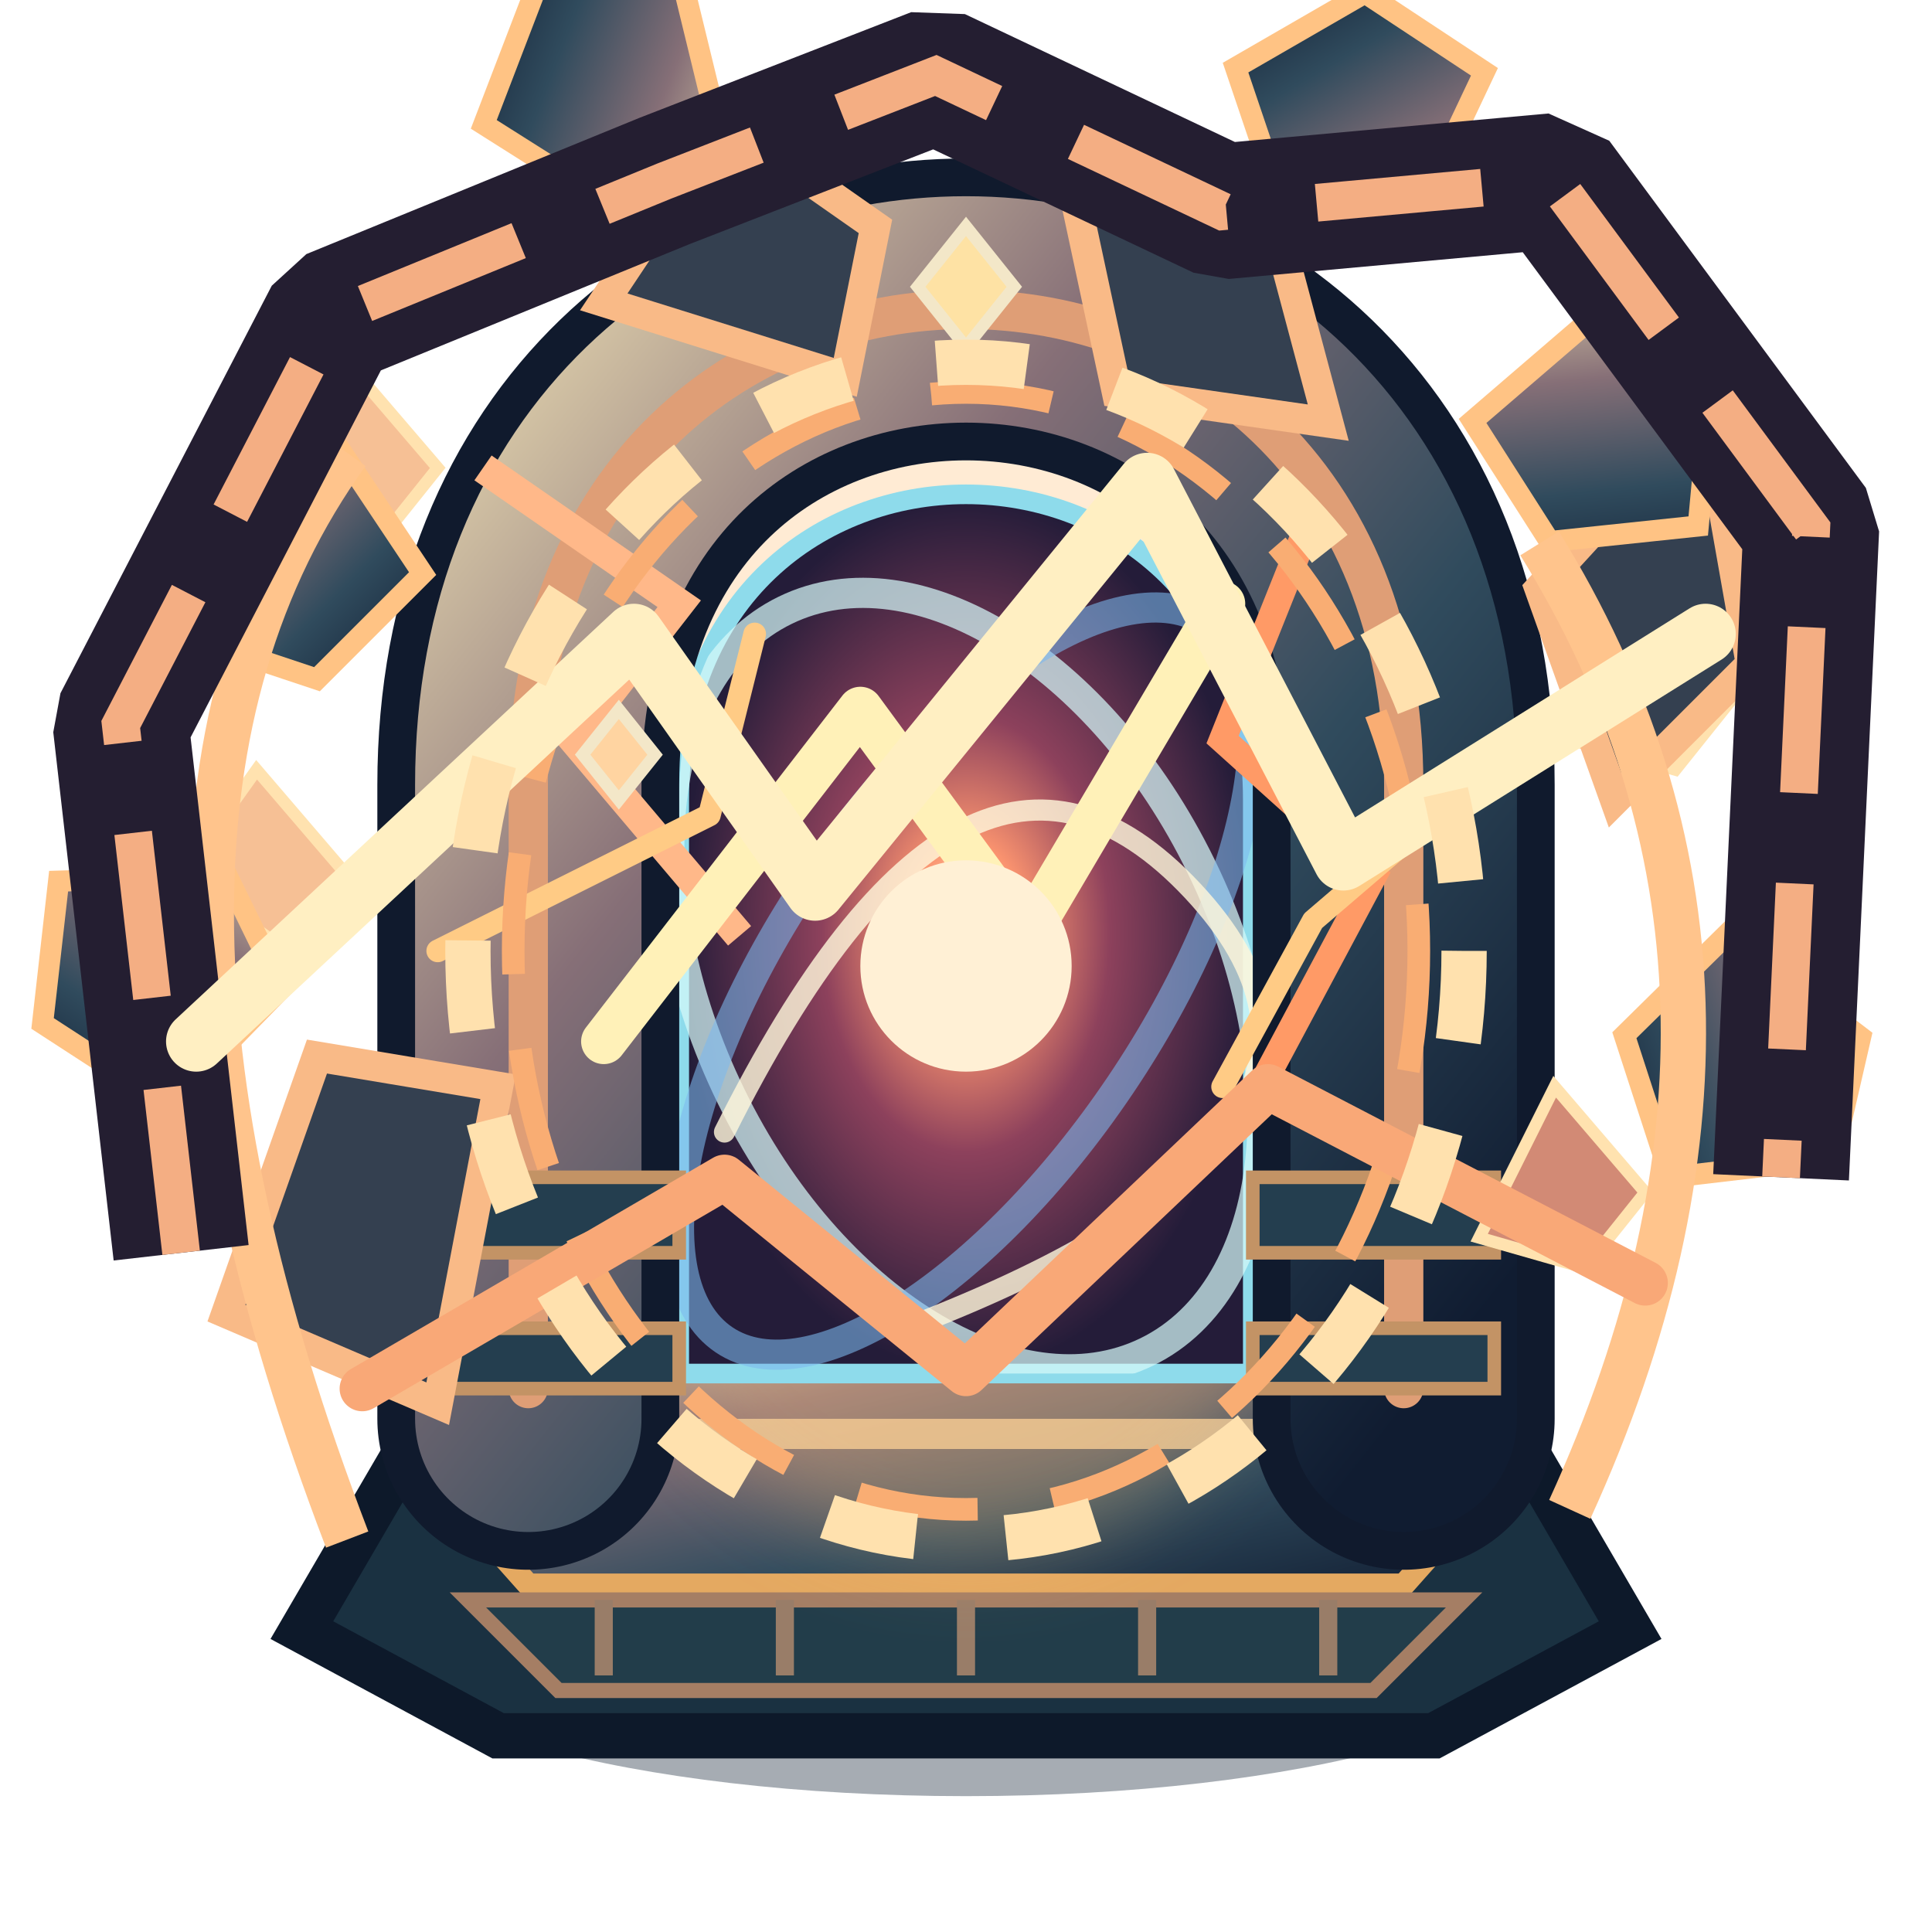
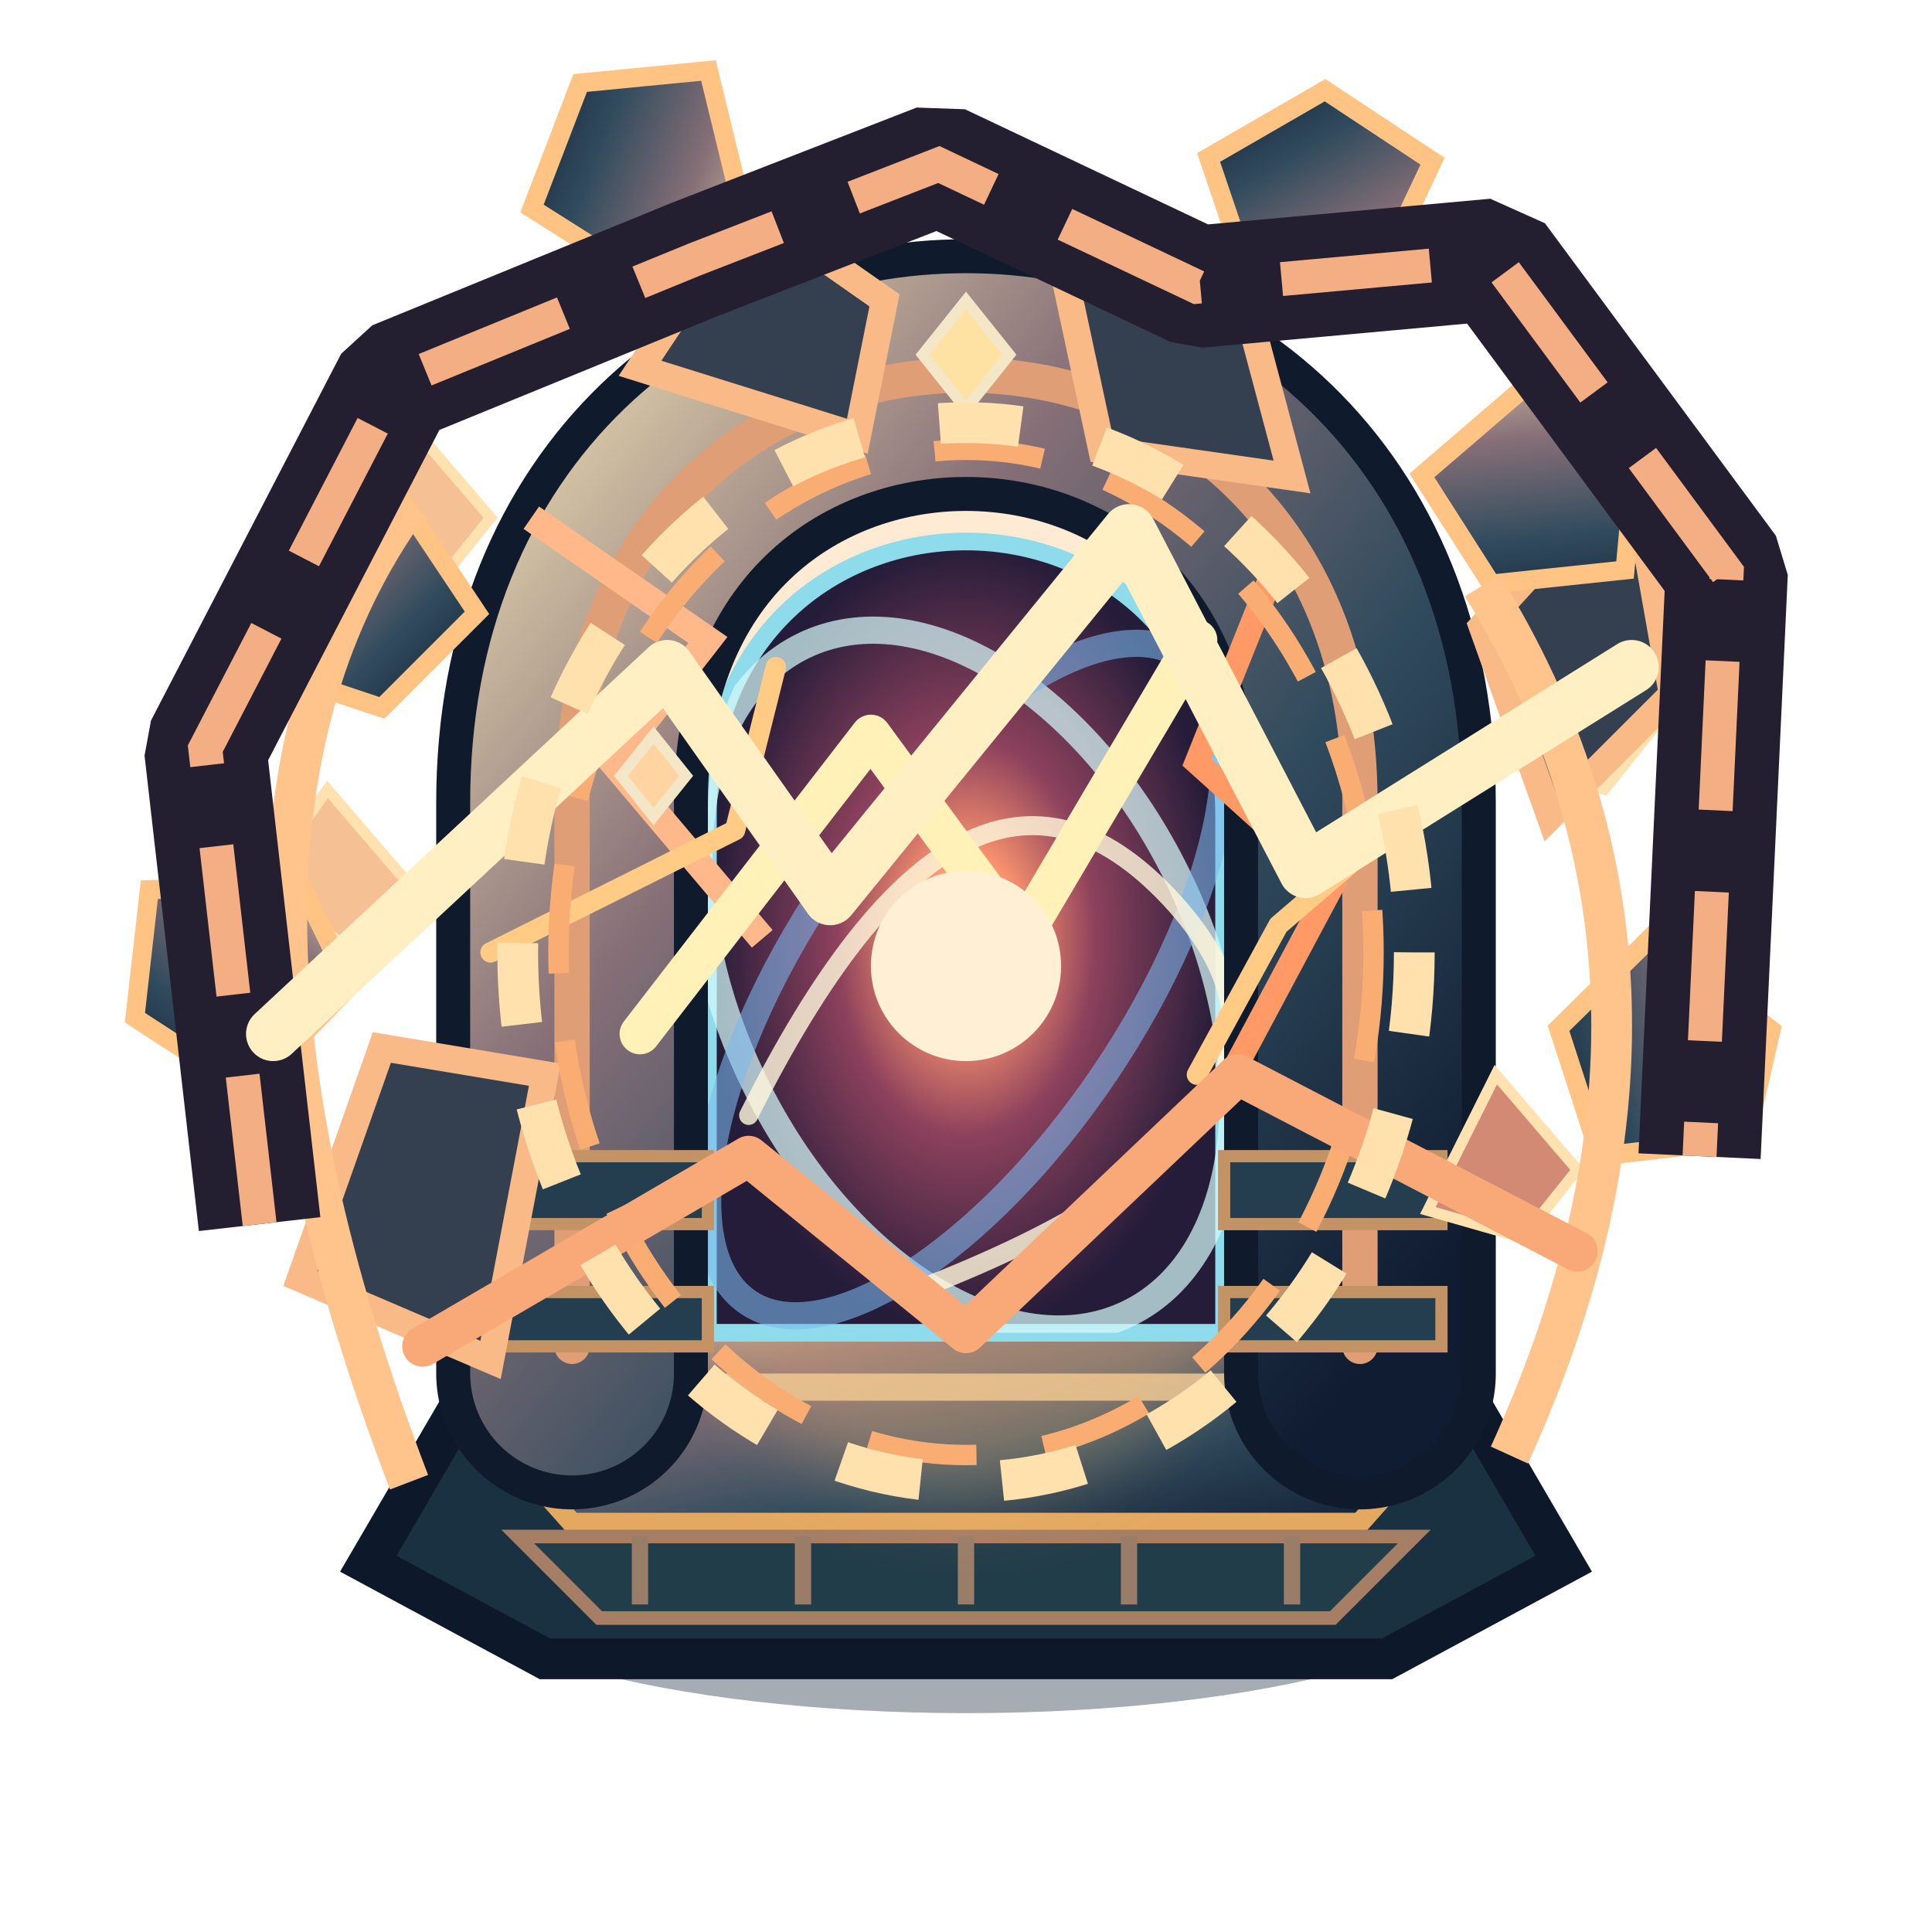
<svg xmlns="http://www.w3.org/2000/svg" viewBox="0 0 128 128" width="128" height="128" fill="none" role="img" aria-label="b5">
  <defs>
    <linearGradient id="iron" x2="1" y2="1">
      <stop stop-color="#ddceaa" />
      <stop offset=".32" stop-color="#866f77" />
      <stop offset=".65" stop-color="#304b5d" />
      <stop offset="1" stop-color="#101c31" />
    </linearGradient>
    <linearGradient id="edge" x2="0" y2="1">
      <stop stop-color="#f6d69f" />
      <stop offset=".46" stop-color="#c78e57" />
      <stop offset="1" stop-color="#534256" />
    </linearGradient>
    <radialGradient id="heart">
      <stop stop-color="#d0fff6" />
      <stop offset=".22" stop-color="#83dbe9" />
      <stop offset=".58" stop-color="#4f5ed2" />
      <stop offset="1" stop-color="#1a214b" />
    </radialGradient>
    <radialGradient id="abyss">
      <stop stop-color="#fff0c7" />
      <stop offset=".21" stop-color="#fa936f" />
      <stop offset=".5" stop-color="#8d415c" />
      <stop offset="1" stop-color="#241c39" />
    </radialGradient>
    <radialGradient id="courier">
      <stop stop-color="#eafffc" />
      <stop offset=".28" stop-color="#77f2d6" />
      <stop offset=".62" stop-color="#257f9b" />
      <stop offset="1" stop-color="#182c4c" />
    </radialGradient>
    <filter id="halo" x="-80%" y="-80%" width="260%" height="260%">
      <feGaussianBlur stdDeviation="2.7" />
    </filter>
    <filter id="soft" x="-50%" y="-50%" width="200%" height="200%">
      <feGaussianBlur stdDeviation="1.2" />
    </filter>
    <clipPath id="gateway">
      <path d="M45 91V53C45 26 83 26 83 53V91Z" />
    </clipPath>
  </defs>
-   <ellipse cx="64" cy="108" rx="40" ry="11" fill="#07192b" opacity=".36" />
-   <path d="M27 96L38 87H90L101 96 108 108 95 115H33L20 108Z" fill="#1a3141" stroke="#0d192a" stroke-width="3" />
-   <path d="M27 96L38 88H90L101 96 93 105H35Z" fill="url(#iron)" stroke="#e4a961" stroke-width="1.5" />
-   <path d="M31 106H97L91 112H37Z" fill="#223d4a" stroke="#a57e64" stroke-width="1" />
-   <path d="M40 95H88" stroke="#f4d2a0" stroke-width="2" opacity=".8" />
-   <path d="M40 106v5" stroke="#997d68" stroke-width="1.2" />
-   <path d="M52 106v5" stroke="#997d68" stroke-width="1.2" />
-   <path d="M64 106v5" stroke="#997d68" stroke-width="1.2" />
-   <path d="M76 106v5" stroke="#997d68" stroke-width="1.2" />
-   <path d="M88 106v5" stroke="#997d68" stroke-width="1.2" />
-   <g opacity=".32" filter="url(#halo)">
-     <ellipse cx="64" cy="62" rx="29" ry="41" fill="#ffc077" />
-   </g>
-   <path d="M45 91V53C45 26 83 26 83 53V91Z" fill="url(#abyss)" stroke="#8edbeb" stroke-width="1.3" />
-   <g clip-path="url(#gateway)">
-     <ellipse cx="64" cy="65" rx="17.333" ry="27.333" transform="rotate(-26 64 65)" fill="none" stroke="#d5fafa" stroke-width="2" opacity=".72" />
-     <ellipse cx="64" cy="65" rx="12.333" ry="28.667" transform="rotate(34 64 65)" fill="none" stroke="#7cb9ee" stroke-width="2" opacity=".58" />
-     <path d="M48 75Q64 43 79 59T60 88" fill="none" stroke="#fff7da" stroke-width="1.4" stroke-linecap="round" stroke-linejoin="round" opacity=".82" />
-   </g>
-   <path d="M35 94V52C35 10 93 10 93 52V94" fill="none" stroke="#101a2d" stroke-width="20" stroke-linecap="round" />
-   <path d="M35 94V52C35 10 93 10 93 52V94" fill="none" stroke="url(#iron)" stroke-width="15" stroke-linecap="round" />
-   <path d="M35 92V52C35 10 93 10 93 52V92" fill="none" stroke="#df9e76" stroke-width="2.6" stroke-linecap="round" />
-   <path d="M29 78h16v5h-16zM29 88h16v4h-16z" fill="#243e4f" stroke="#c39365" stroke-width=".9" />
-   <path d="M83 78h16v5h-16zM83 88h16v4h-16z" fill="#243e4f" stroke="#c39365" stroke-width=".9" />
-   <path d="M64 15L67.2 19 64 23 60.8 19Z" fill="#fee2a4" stroke="#f3e7c8" stroke-width=".8" />
-   <path d="M32 31L45 40 38 49 49 62" fill="none" stroke="#ffb889" stroke-width="2" />
-   <path d="M87 34L81 49 91 58 83 73" fill="none" stroke="#ff9a66" stroke-width="1.8" />
-   <path d="M41 47L43.4 50 41 53 38.6 50Z" fill="#ffd4a1" stroke="#f3e7c8" stroke-width=".8" />
-   <path d="M12 58l5 -7 6 7 -4 5Z" fill="#f6c095" stroke="#ffe2af" stroke-width=".8" />
-   <path d="M104 49l5 -10 6 7 -4 5Z" fill="#d28a75" stroke="#ffe2af" stroke-width=".8" />
-   <path d="M18 31l5 -7 6 7 -4 5Z" fill="#f6c095" stroke="#ffe2af" stroke-width=".8" />
-   <path d="M98 82l5 -10 6 7 -4 5Z" fill="#d28a75" stroke="#ffe2af" stroke-width=".8" />
-   <path d="M29 63L47 54 50 42 M101 49L87 61 81 72" fill="none" stroke="#ffcb85" stroke-width="1.5" stroke-linecap="round" stroke-linejoin="round" />
-   <g stroke="#f9ba87" stroke-width="2" fill="#344050">
-     <path d="M15 87L21 70 33 72 29 93Z" />
-     <path d="M102 39L113 27 116 44 107 53Z" />
-     <path d="M40 20L48 8 58 15 56 25Z" />
-     <path d="M71 12L84 13 88 28 74 26Z" />
-   </g>
-   <path d="M40 69L57 47 68 62 81 40" fill="none" stroke="#fff1b8" stroke-width="3" stroke-linecap="round" stroke-linejoin="round" />
-   <ellipse cx="64" cy="63" rx="30" ry="37" fill="none" stroke="#f9ad73" stroke-width="1.5" stroke-dasharray="8 5" />
-   <g>
-     <path d="M14 31l8 -2 6 9 -7 7 -9 -3Z" fill="url(#iron)" stroke="#ffc384" stroke-width="1.4" transform="rotate(0 18 36)" />
-     <path d="M102 22l8 -2 6 9 -7 7 -9 -3Z" fill="url(#iron)" stroke="#ffc384" stroke-width="1.4" transform="rotate(39 106 27)" />
-     <path d="M7 58l8 -2 6 9 -7 7 -9 -3Z" fill="url(#iron)" stroke="#ffc384" stroke-width="1.4" transform="rotate(78 11 63)" />
-     <path d="M113 65l8 -2 6 9 -7 7 -9 -3Z" fill="url(#iron)" stroke="#ffc384" stroke-width="1.4" transform="rotate(117 117 70)" />
-     <path d="M38 1l8 -2 6 9 -7 7 -9 -3Z" fill="url(#iron)" stroke="#ffc384" stroke-width="1.4" transform="rotate(156 42 6)" />
-     <path d="M87 4l8 -2 6 9 -7 7 -9 -3Z" fill="url(#iron)" stroke="#ffc384" stroke-width="1.4" transform="rotate(195 91 9)" />
-   </g>
-   <path d="M23 102Q5 55 23 30M104 100Q120 65 102 36" stroke="#ffc48c" stroke-width="3" fill="none" />
-   <g>
-     <path d="M12 83L8 48 22 21 44 12 62 5 81 14 103 12 120 35 118 78" fill="none" stroke="#241e31" stroke-width="9" stroke-linejoin="bevel" />
-     <path d="M12 83L8 48 22 21 44 12 62 5 81 14 103 12 120 35 118 78" fill="none" stroke="#f4ae83" stroke-width="2.5" stroke-dasharray="11 6" />
-     <path d="M13 69L42 42 54 59 76 32 89 57 113 42" fill="none" stroke="#ffefc2" stroke-width="4" stroke-linecap="round" stroke-linejoin="round" />
-     <path d="M24 92L48 78 64 91 84 72 109 85" fill="none" stroke="#f9a877" stroke-width="3" stroke-linecap="round" stroke-linejoin="round" />
-     <ellipse cx="64" cy="63" rx="33" ry="39" fill="none" stroke="#ffe1ae" stroke-width="3" stroke-dasharray="6 6" />
-     <circle cx="64" cy="64" r="7" fill="#fff0d5" />
+   <g transform="translate(64 64) scale(.9) translate(-64 -64)">
+     <ellipse cx="64" cy="108" rx="40" ry="11" fill="#07192b" opacity=".36" />
+     <path d="M27 96L38 87H90L101 96 108 108 95 115H33L20 108Z" fill="#1a3141" stroke="#0d192a" stroke-width="3" />
+     <path d="M27 96L38 88H90L101 96 93 105H35Z" fill="url(#iron)" stroke="#e4a961" stroke-width="1.5" />
+     <path d="M31 106H97L91 112H37Z" fill="#223d4a" stroke="#a57e64" stroke-width="1" />
+     <path d="M40 95H88" stroke="#f4d2a0" stroke-width="2" opacity=".8" />
+     <path d="M40 106v5" stroke="#997d68" stroke-width="1.2" />
+     <path d="M52 106v5" stroke="#997d68" stroke-width="1.2" />
+     <path d="M64 106v5" stroke="#997d68" stroke-width="1.2" />
+     <path d="M76 106v5" stroke="#997d68" stroke-width="1.2" />
+     <path d="M88 106v5" stroke="#997d68" stroke-width="1.2" />
+     <g opacity=".32" filter="url(#halo)">
+       <ellipse cx="64" cy="62" rx="29" ry="41" fill="#ffc077" />
+     </g>
+     <path d="M45 91V53C45 26 83 26 83 53V91Z" fill="url(#abyss)" stroke="#8edbeb" stroke-width="1.3" />
+     <g clip-path="url(#gateway)">
+       <ellipse cx="64" cy="65" rx="17.333" ry="27.333" transform="rotate(-26 64 65)" fill="none" stroke="#d5fafa" stroke-width="2" opacity=".72" />
+       <ellipse cx="64" cy="65" rx="12.333" ry="28.667" transform="rotate(34 64 65)" fill="none" stroke="#7cb9ee" stroke-width="2" opacity=".58" />
+       <path d="M48 75Q64 43 79 59T60 88" fill="none" stroke="#fff7da" stroke-width="1.4" stroke-linecap="round" stroke-linejoin="round" opacity=".82" />
+     </g>
+     <path d="M35 94V52C35 10 93 10 93 52V94" fill="none" stroke="#101a2d" stroke-width="20" stroke-linecap="round" />
+     <path d="M35 94V52C35 10 93 10 93 52V94" fill="none" stroke="url(#iron)" stroke-width="15" stroke-linecap="round" />
+     <path d="M35 92V52C35 10 93 10 93 52V92" fill="none" stroke="#df9e76" stroke-width="2.6" stroke-linecap="round" />
+     <path d="M29 78h16v5h-16zM29 88h16v4h-16z" fill="#243e4f" stroke="#c39365" stroke-width=".9" />
+     <path d="M83 78h16v5h-16zM83 88h16v4h-16z" fill="#243e4f" stroke="#c39365" stroke-width=".9" />
+     <path d="M64 15L67.2 19 64 23 60.8 19Z" fill="#fee2a4" stroke="#f3e7c8" stroke-width=".8" />
+     <path d="M32 31L45 40 38 49 49 62" fill="none" stroke="#ffb889" stroke-width="2" />
+     <path d="M87 34L81 49 91 58 83 73" fill="none" stroke="#ff9a66" stroke-width="1.8" />
+     <path d="M41 47L43.4 50 41 53 38.6 50Z" fill="#ffd4a1" stroke="#f3e7c8" stroke-width=".8" />
+     <path d="M12 58l5 -7 6 7 -4 5Z" fill="#f6c095" stroke="#ffe2af" stroke-width=".8" />
+     <path d="M104 49l5 -10 6 7 -4 5Z" fill="#d28a75" stroke="#ffe2af" stroke-width=".8" />
+     <path d="M18 31l5 -7 6 7 -4 5Z" fill="#f6c095" stroke="#ffe2af" stroke-width=".8" />
+     <path d="M98 82l5 -10 6 7 -4 5Z" fill="#d28a75" stroke="#ffe2af" stroke-width=".8" />
+     <path d="M29 63L47 54 50 42 M101 49L87 61 81 72" fill="none" stroke="#ffcb85" stroke-width="1.5" stroke-linecap="round" stroke-linejoin="round" />
+     <g stroke="#f9ba87" stroke-width="2" fill="#344050">
+       <path d="M15 87L21 70 33 72 29 93Z" />
+       <path d="M102 39L113 27 116 44 107 53Z" />
+       <path d="M40 20L48 8 58 15 56 25Z" />
+       <path d="M71 12L84 13 88 28 74 26Z" />
+     </g>
+     <path d="M40 69L57 47 68 62 81 40" fill="none" stroke="#fff1b8" stroke-width="3" stroke-linecap="round" stroke-linejoin="round" />
+     <ellipse cx="64" cy="63" rx="30" ry="37" fill="none" stroke="#f9ad73" stroke-width="1.5" stroke-dasharray="8 5" />
+     <g>
+       <path d="M14 31l8 -2 6 9 -7 7 -9 -3Z" fill="url(#iron)" stroke="#ffc384" stroke-width="1.4" transform="rotate(0 18 36)" />
+       <path d="M102 22l8 -2 6 9 -7 7 -9 -3Z" fill="url(#iron)" stroke="#ffc384" stroke-width="1.4" transform="rotate(39 106 27)" />
+       <path d="M7 58l8 -2 6 9 -7 7 -9 -3Z" fill="url(#iron)" stroke="#ffc384" stroke-width="1.4" transform="rotate(78 11 63)" />
+       <path d="M113 65l8 -2 6 9 -7 7 -9 -3Z" fill="url(#iron)" stroke="#ffc384" stroke-width="1.4" transform="rotate(117 117 70)" />
+       <path d="M38 1l8 -2 6 9 -7 7 -9 -3Z" fill="url(#iron)" stroke="#ffc384" stroke-width="1.4" transform="rotate(156 42 6)" />
+       <path d="M87 4l8 -2 6 9 -7 7 -9 -3Z" fill="url(#iron)" stroke="#ffc384" stroke-width="1.4" transform="rotate(195 91 9)" />
+     </g>
+     <path d="M23 102Q5 55 23 30M104 100Q120 65 102 36" stroke="#ffc48c" stroke-width="3" fill="none" />
+     <g>
+       <path d="M12 83L8 48 22 21 44 12 62 5 81 14 103 12 120 35 118 78" fill="none" stroke="#241e31" stroke-width="9" stroke-linejoin="bevel" />
+       <path d="M12 83L8 48 22 21 44 12 62 5 81 14 103 12 120 35 118 78" fill="none" stroke="#f4ae83" stroke-width="2.5" stroke-dasharray="11 6" />
+       <path d="M13 69L42 42 54 59 76 32 89 57 113 42" fill="none" stroke="#ffefc2" stroke-width="4" stroke-linecap="round" stroke-linejoin="round" />
+       <path d="M24 92L48 78 64 91 84 72 109 85" fill="none" stroke="#f9a877" stroke-width="3" stroke-linecap="round" stroke-linejoin="round" />
+       <ellipse cx="64" cy="63" rx="33" ry="39" fill="none" stroke="#ffe1ae" stroke-width="3" stroke-dasharray="6 6" />
+       <circle cx="64" cy="64" r="7" fill="#fff0d5" />
+     </g>
  </g>
</svg>
